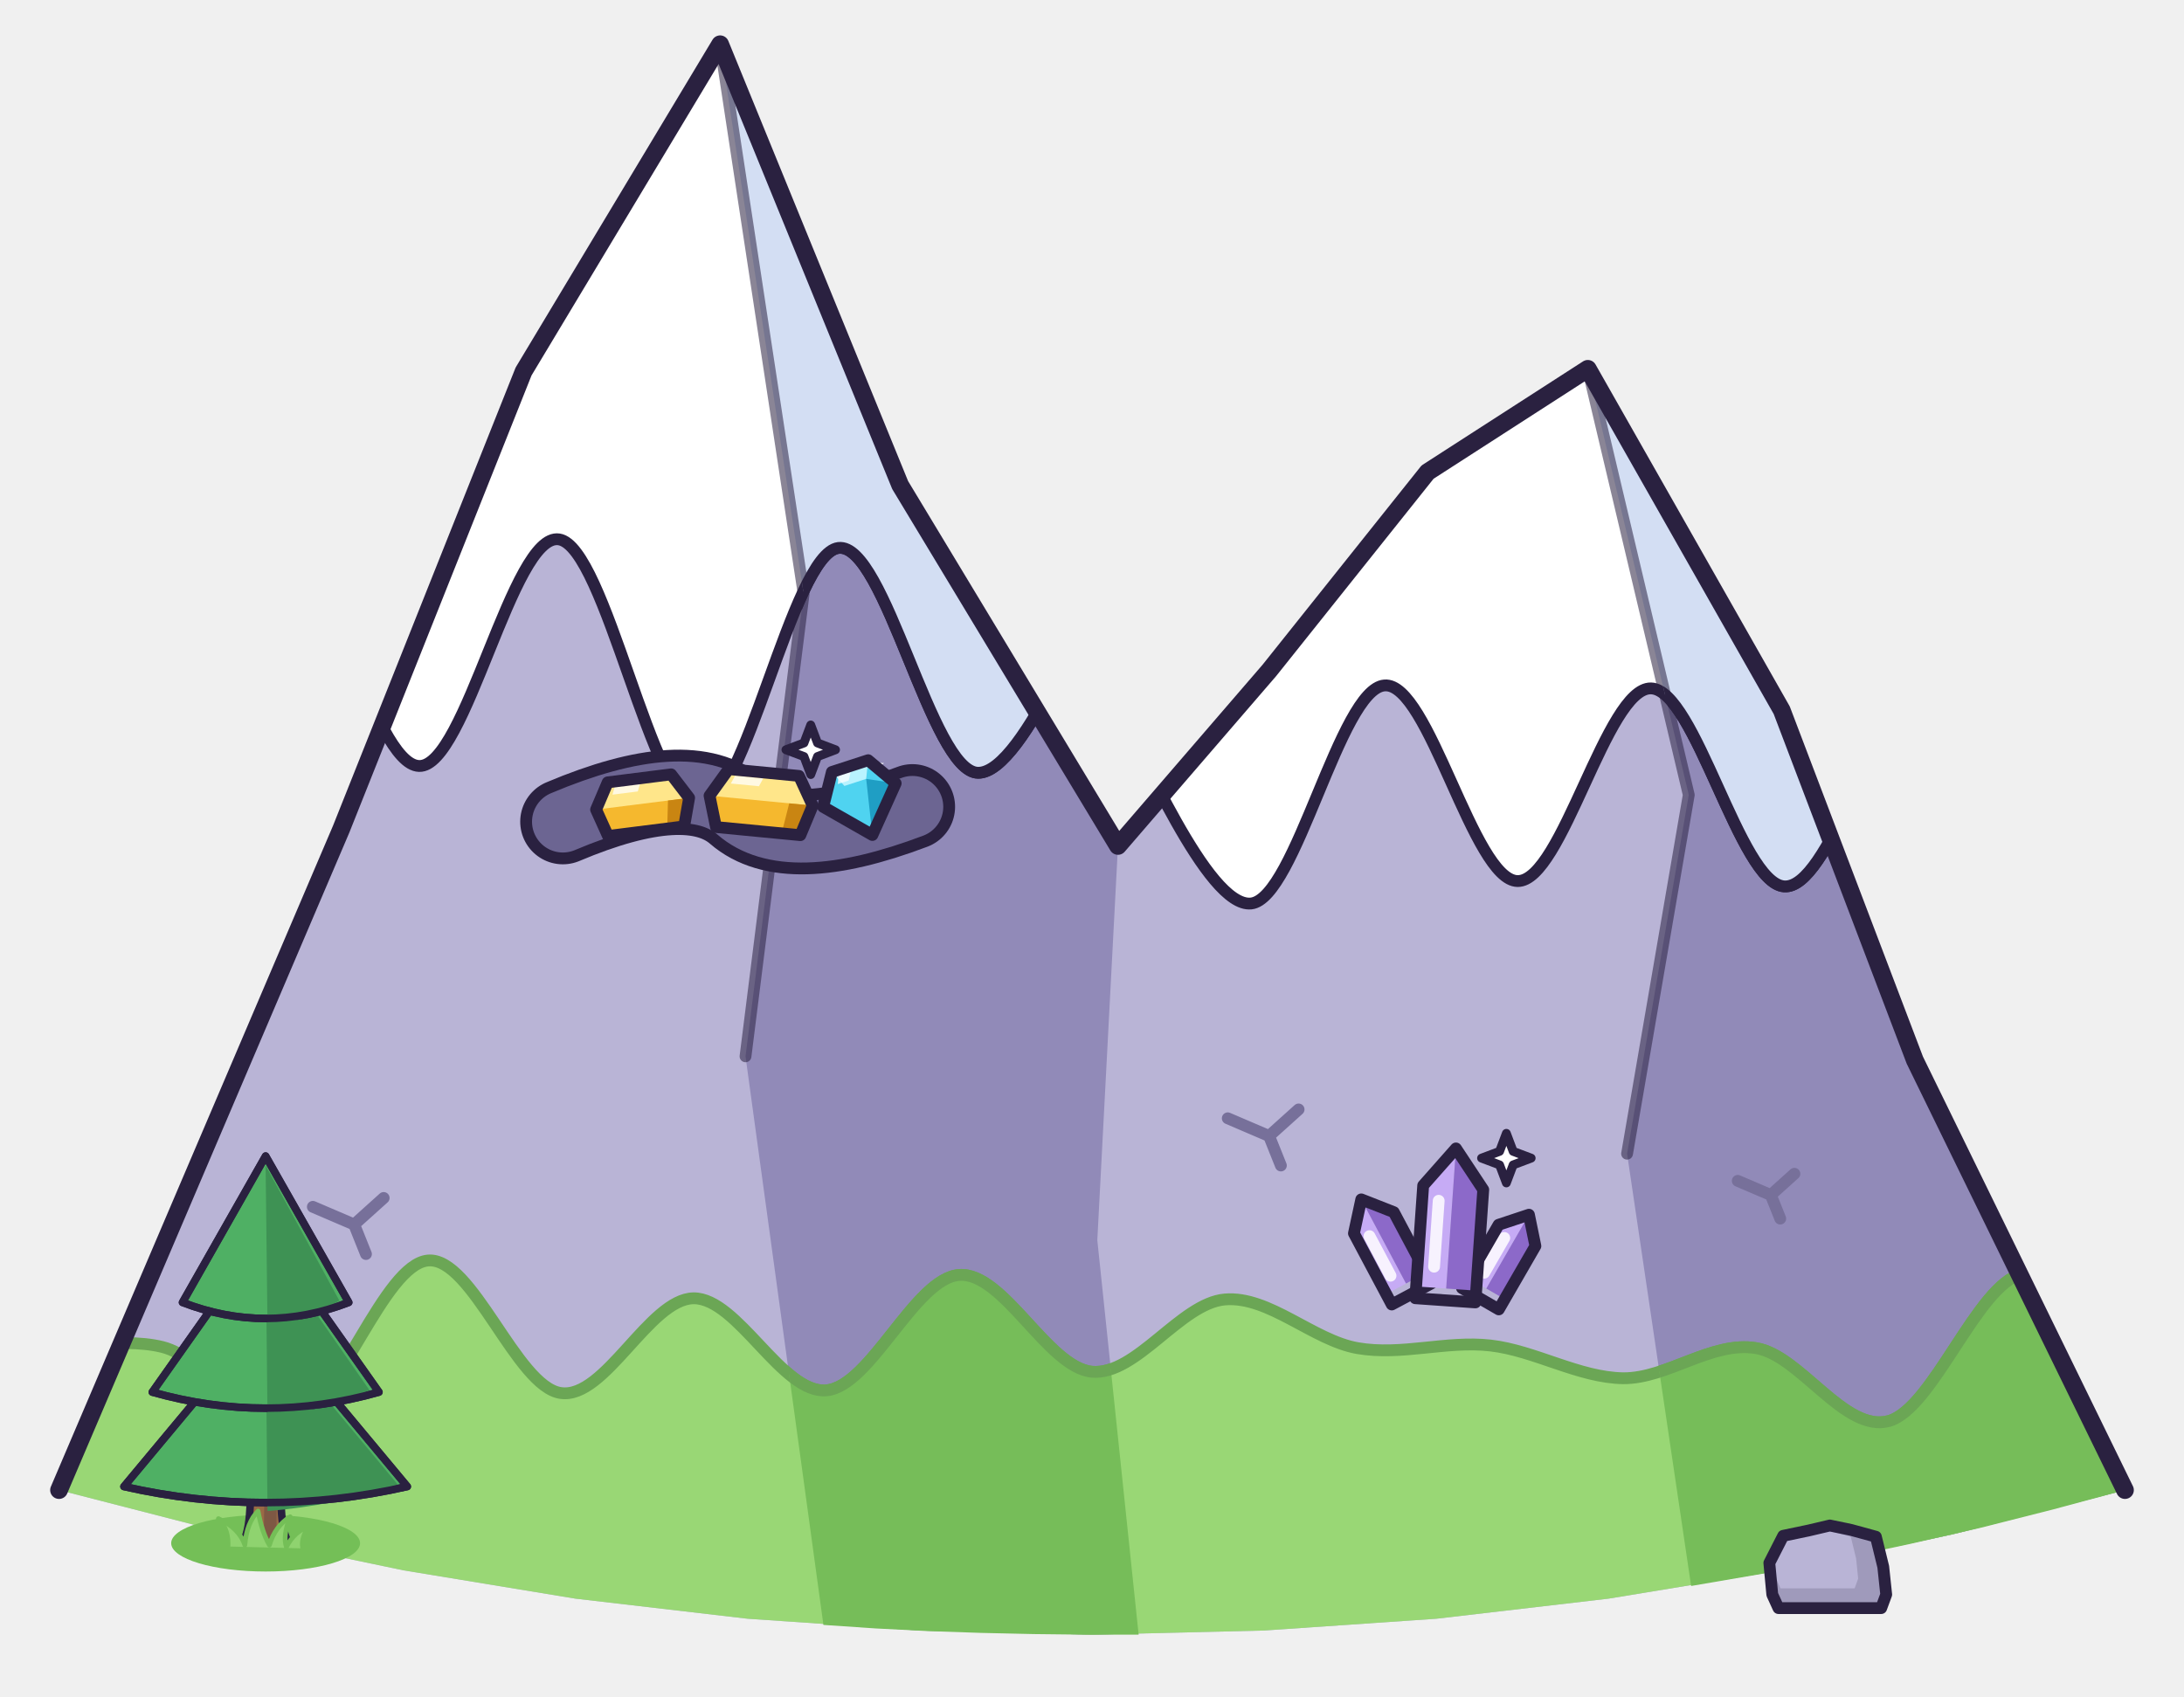
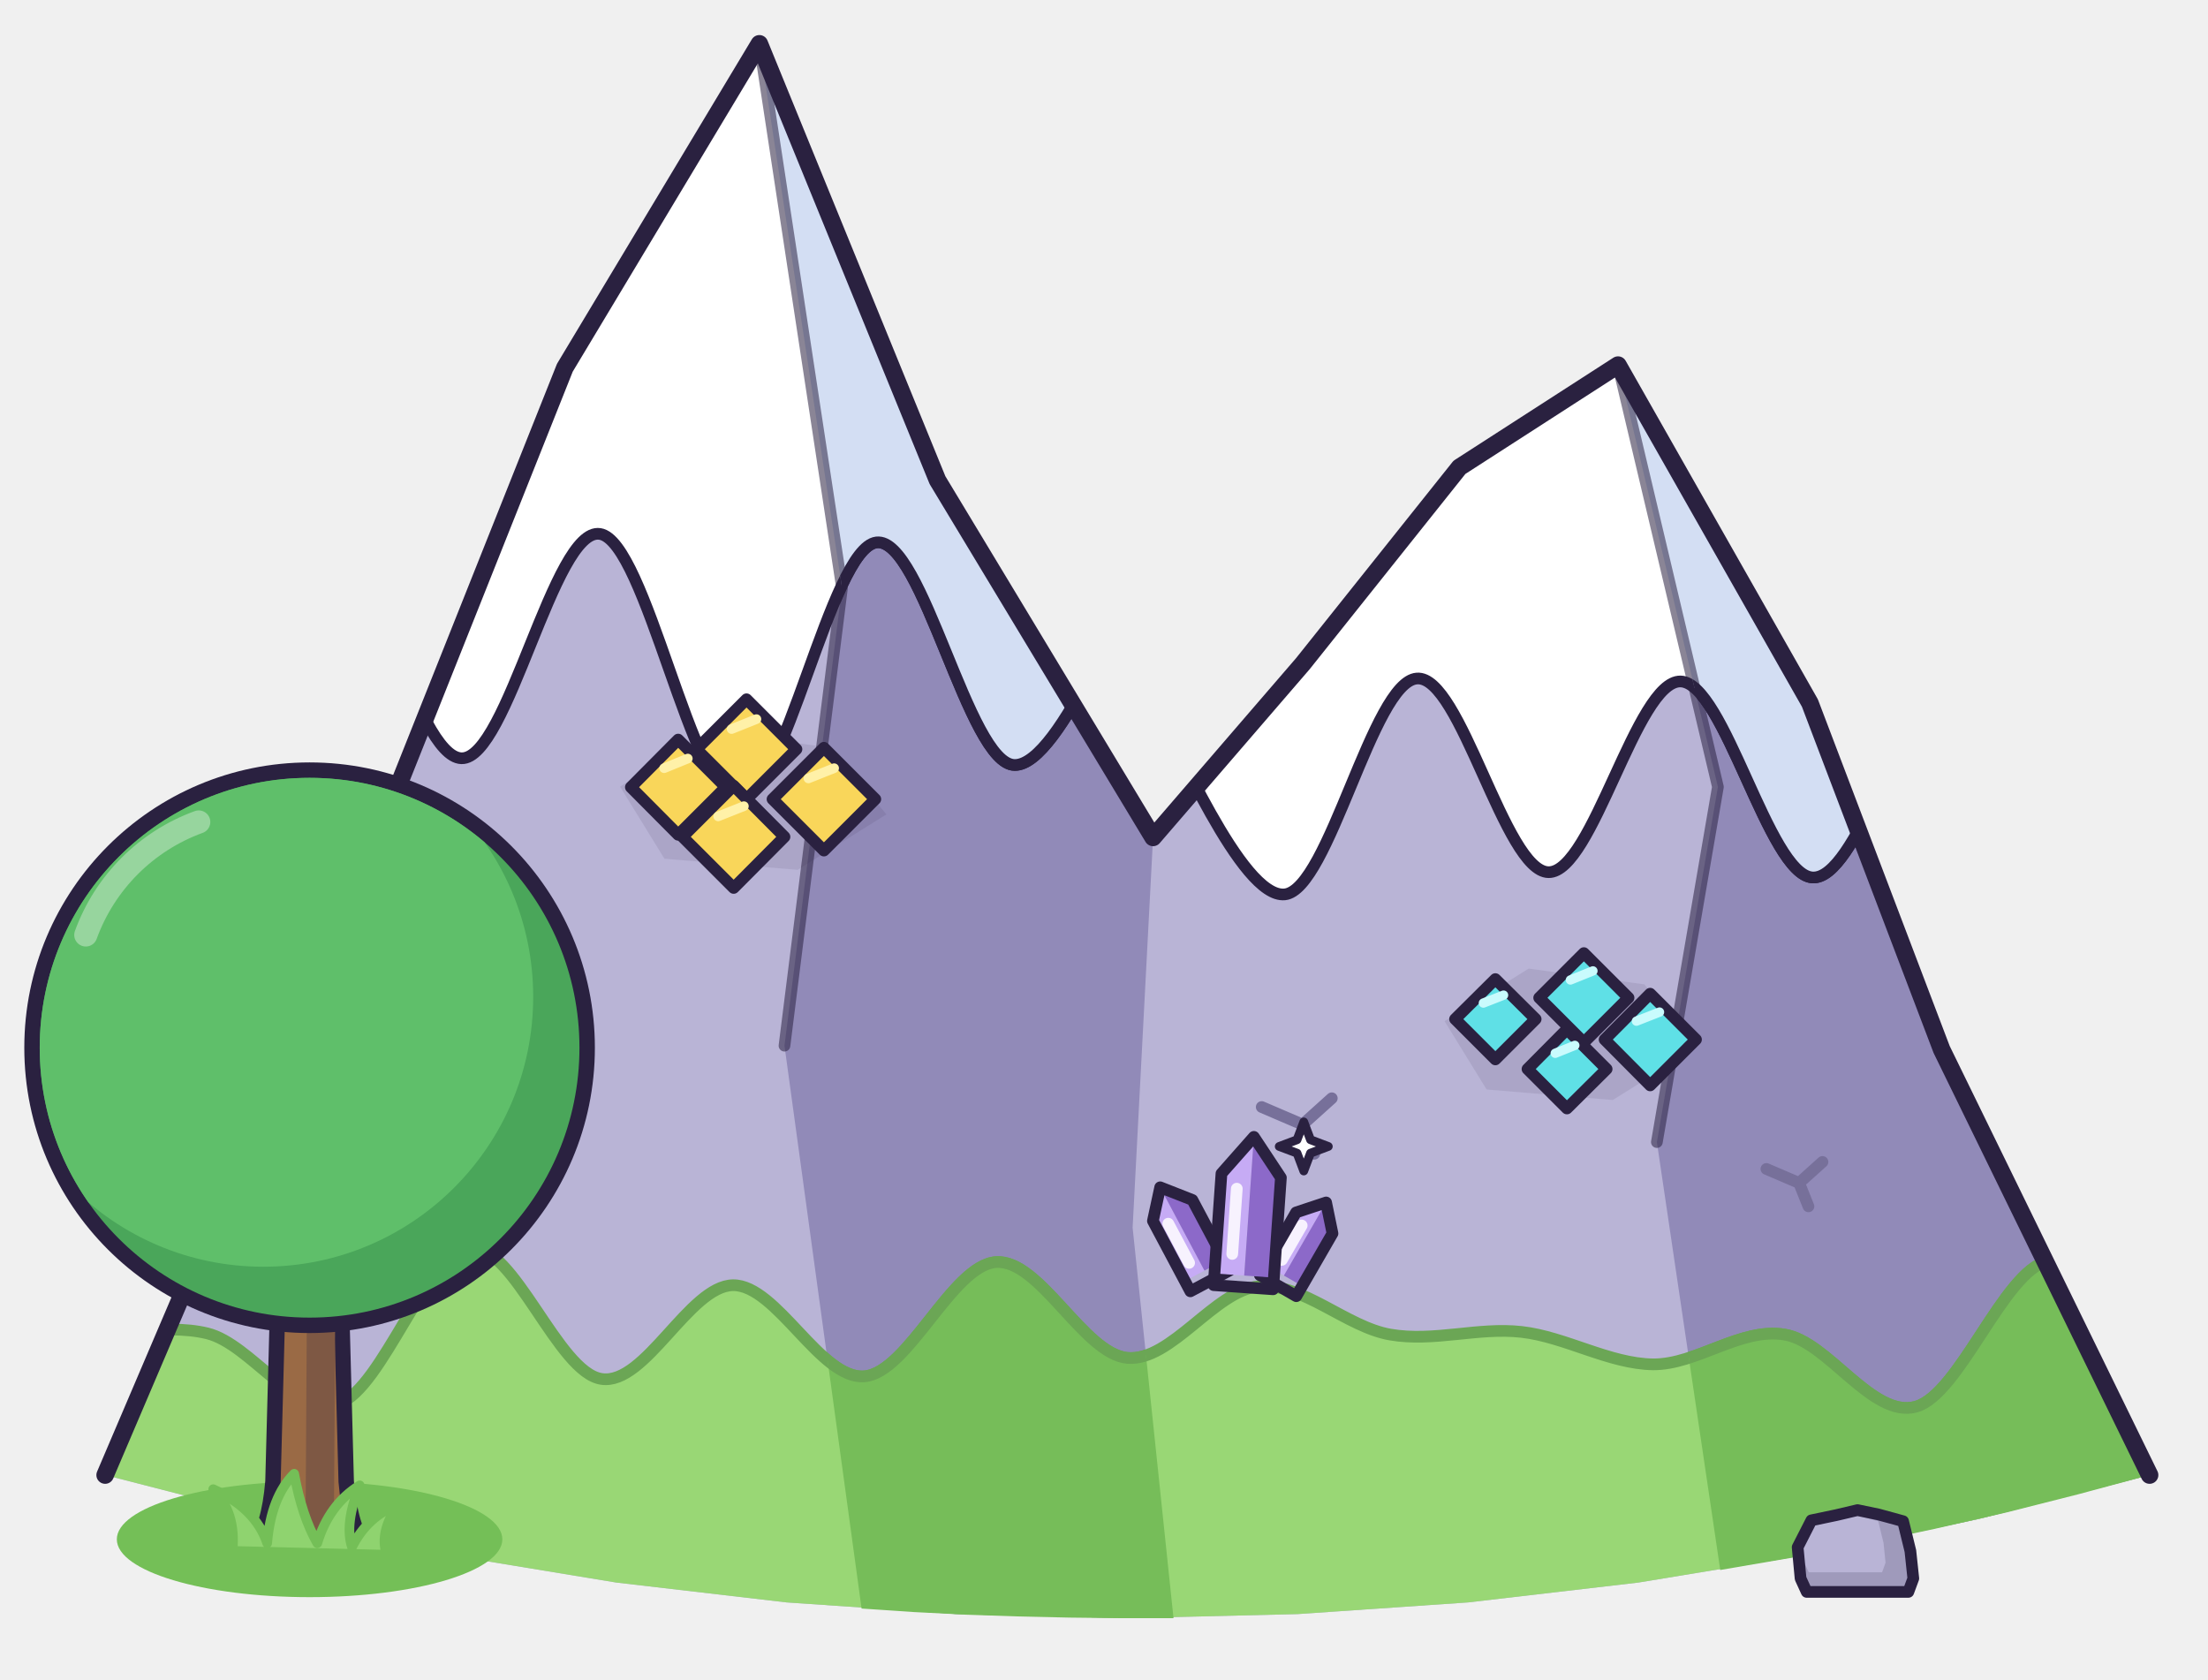
- <svg xmlns="http://www.w3.org/2000/svg" width="740" height="575" viewBox="0 0 740 575" stroke-linejoin="round" stroke-linecap="round">
+ <svg xmlns="http://www.w3.org/2000/svg" width="756" height="575" viewBox="0 0 756 575" stroke-linejoin="round" stroke-linecap="round">
  <defs>
    <clipPath id="montagne-double-b-d1">
      <path d="M-350,0 L-254.4,-224 L-192.6,-379.1 L-126,-490 L-65,-340.6 L8.8,-218.3 L60.1,-277.8 L113.7,-345 L168,-380 L233.7,-264.3 L278.8,-145.7 L350,0 L291.7,15 L233.3,27.2 L175,36.8 L116.7,43.6 L58.3,47.6 L0,49 L-58.3,47.6 L-116.7,43.6 L-175,36.8 L-233.3,27.2 L-291.7,15 Z" />
    </clipPath>
    <clipPath id="montagne-double-b-d2">
      <path d="M-126,-490 L-65,-340.6 L8.8,-218.3 L1.8,-84.7 L15.8,49 L-2,49 L-19.8,48.8 L-37.6,48.4 L-55.4,47.8 L-73.2,46.9 L-91,45.7 L-117.4,-147 L-97.7,-303.8 L-126,-490 Z" />
      <path d="M168,-380 L233.7,-264.3 L278.8,-145.7 L350,0 L325.5,6.6 L301,12.8 L276.5,18.4 L252,23.6 L227.5,28.3 L203,32.5 L181.3,-114 L202.2,-235.6 L168,-380 Z" />
    </clipPath>
  </defs>
-   <g transform="translate(370 505)">
+   <g transform="translate(386 505)">
    <path d="M-350,0 L-254.4,-224 L-192.6,-379.1 L-126,-490 L-65,-340.6 L8.8,-218.3 L60.1,-277.8 L113.7,-345 L168,-380 L233.7,-264.3 L278.8,-145.7 L350,0 L291.7,15 L233.3,27.2 L175,36.8 L116.7,43.6 L58.3,47.6 L0,49 L-58.3,47.6 L-116.7,43.6 L-175,36.8 L-233.3,27.2 L-291.7,15 Z" fill="#b9b4d6" />
    <g clip-path="url(#montagne-double-b-d1)">
      <path d="M-126,-490 L-65,-340.6 L8.8,-218.3 L1.8,-84.7 L15.8,49 L-2,49 L-19.8,48.8 L-37.6,48.4 L-55.4,47.8 L-73.2,46.9 L-91,45.7 L-117.4,-147 L-97.7,-303.8 L-126,-490 Z" fill="#918ab8" />
      <path d="M168,-380 L233.7,-264.3 L278.8,-145.7 L350,0 L325.5,6.6 L301,12.8 L276.5,18.4 L252,23.6 L227.5,28.3 L203,32.5 L181.3,-114 L202.2,-235.6 L168,-380 Z" fill="#918ab8" />
    </g>
    <g clip-path="url(#montagne-double-b-d1)">
      <path d="M-370 140 L-360 -46.7 C-352.5 -47 -330 -52.2 -315 -48.5 C-300 -44.8 -285 -19.7 -270 -24.5 C-255 -29.4 -240 -76.4 -225 -77.8 C-210 -79.2 -195 -35 -180 -32.9 C-165 -30.7 -150 -64.8 -135 -65 C-120 -65.1 -105 -32.5 -90 -33.8 C-75 -35.1 -60 -71.8 -45 -72.9 C-30 -74 -15 -41.5 0 -40.1 C15 -38.8 30 -63.3 45 -64.6 C60 -65.9 75 -50.7 90 -48.1 C105 -45.5 120 -50.7 135 -49 C150 -47.3 165 -38.1 180 -37.9 C195 -37.8 210 -50.6 225 -48.1 C240 -45.7 255 -19.3 270 -23.4 C285 -27.6 300 -69.7 315 -73.2 C330 -76.7 352.5 -49.4 360 -44.6 L370 140 Z" fill="#99d775" stroke="#6ba655" stroke-width="4" />
    </g>
    <g clip-path="url(#montagne-double-b-d2)">
      <path d="M-370 140 L-360 -46.7 C-352.5 -47 -330 -52.2 -315 -48.5 C-300 -44.8 -285 -19.7 -270 -24.5 C-255 -29.4 -240 -76.4 -225 -77.8 C-210 -79.2 -195 -35 -180 -32.9 C-165 -30.7 -150 -64.8 -135 -65 C-120 -65.1 -105 -32.5 -90 -33.8 C-75 -35.1 -60 -71.8 -45 -72.9 C-30 -74 -15 -41.5 0 -40.1 C15 -38.8 30 -63.3 45 -64.6 C60 -65.9 75 -50.7 90 -48.1 C105 -45.5 120 -50.7 135 -49 C150 -47.3 165 -38.1 180 -37.9 C195 -37.8 210 -50.6 225 -48.1 C240 -45.7 255 -19.3 270 -23.4 C285 -27.6 300 -69.7 315 -73.2 C330 -76.7 352.5 -49.4 360 -44.6 L370 140 Z" fill="#76bd59" stroke="#6ba655" stroke-width="4" />
    </g>
    <g clip-path="url(#montagne-double-b-d1)">
      <path d="M-370 -550 L8.8 -550 L8.8 -317.9 C0.9 -305.4 -22.8 -242.9 -38.6 -243.1 C-54.4 -243.3 -70.1 -321.2 -85.9 -319.3 C-101.7 -317.3 -117.5 -230.7 -133.3 -231.2 C-149 -231.7 -164.8 -319.8 -180.6 -322.2 C-196.4 -324.6 -212.2 -244.9 -228 -245.4 C-243.7 -245.9 -259.5 -321.4 -275.3 -325.2 C-291.1 -328.9 -306.9 -269 -322.7 -268 C-338.4 -267 -362.1 -310.7 -370 -319.2 Z" fill="#ffffff" stroke="#2a2140" stroke-width="4" />
    </g>
    <g clip-path="url(#montagne-double-b-d2)">
      <path d="M-370 -550 L8.8 -550 L8.8 -317.9 C0.9 -305.4 -22.8 -242.9 -38.6 -243.1 C-54.4 -243.3 -70.1 -321.2 -85.9 -319.3 C-101.7 -317.3 -117.5 -230.7 -133.3 -231.2 C-149 -231.7 -164.8 -319.8 -180.6 -322.2 C-196.4 -324.6 -212.2 -244.9 -228 -245.4 C-243.7 -245.9 -259.5 -321.4 -275.3 -325.2 C-291.1 -328.9 -306.9 -269 -322.7 -268 C-338.4 -267 -362.1 -310.7 -370 -319.2 Z" fill="#d3def3" stroke="#2a2140" stroke-width="4" />
    </g>
    <g clip-path="url(#montagne-double-b-d1)">
      <path d="M8.8 -440 L370 -440 L370 -270.1 C362.5 -261.1 339.9 -216.7 324.8 -215.8 C309.8 -215 294.7 -266.9 279.7 -265 C264.6 -263.1 249.6 -203.5 234.5 -204.6 C219.5 -205.7 204.4 -271.4 189.4 -271.7 C174.3 -272 159.3 -206.2 144.2 -206.4 C129.2 -206.6 114.1 -274 99.1 -272.7 C84 -271.5 69 -200.4 53.9 -198.8 C38.9 -197.3 16.3 -252.6 8.8 -263.4 Z" fill="#ffffff" stroke="#2a2140" stroke-width="4" />
    </g>
    <g clip-path="url(#montagne-double-b-d2)">
      <path d="M8.8 -440 L370 -440 L370 -270.1 C362.5 -261.1 339.9 -216.7 324.8 -215.8 C309.8 -215 294.7 -266.9 279.7 -265 C264.6 -263.1 249.6 -203.5 234.5 -204.6 C219.5 -205.7 204.4 -271.4 189.4 -271.7 C174.3 -272 159.3 -206.2 144.2 -206.4 C129.2 -206.6 114.1 -274 99.1 -272.7 C84 -271.5 69 -200.4 53.9 -198.8 C38.9 -197.3 16.3 -252.6 8.8 -263.4 Z" fill="#d3def3" stroke="#2a2140" stroke-width="4" />
    </g>
    <path d="M-126,-490 L-97.7,-303.8 L-117.4,-147" stroke="#2a2140" stroke-width="4" fill="none" opacity="0.55" />
    <path d="M168,-380 L202.2,-235.6 L181.3,-114" stroke="#2a2140" stroke-width="4" fill="none" opacity="0.55" />
-     <g transform="translate(-120 -230) rotate(4)">
-       <path d="M-58.9 7.6 Q-17.7 -13.3 0 0 T58.9 -5.7" stroke="#2a2140" stroke-width="28.9" fill="none" />
-       <path d="M-58.9 7.6 Q-17.7 -13.3 0 0 T58.9 -5.7" stroke="#6c6592" stroke-width="20.9" fill="none" />
-       <g transform="translate(-32.3 0) rotate(-11.2) scale(0.361) translate(-50 -55)">
-         <polygon points="20,30 80,30 94,54 86,80 14,80 6,54" fill="#f5b82e" />
-         <polygon points="20,30 80,30 94,54 6,54" fill="#ffe68a" />
-         <polygon points="74,54 94,54 86,80 70,80" fill="#c98512" />
-         <polygon points="26,35 50,35 47,42 23,42" fill="#ffffff" opacity="0.75" />
-         <polygon points="20,30 80,30 94,54 86,80 14,80 6,54" fill="none" stroke="#2a2140" stroke-width="11.1" />
-       </g>
-       <g transform="translate(7.6 -3.8) rotate(1.5) scale(0.399) translate(-50 -55)">
-         <polygon points="20,30 80,30 94,54 86,80 14,80 6,54" fill="#f5b82e" />
-         <polygon points="20,30 80,30 94,54 6,54" fill="#ffe68a" />
-         <polygon points="74,54 94,54 86,80 70,80" fill="#c98512" />
-         <polygon points="26,35 50,35 47,42 23,42" fill="#ffffff" opacity="0.75" />
-         <polygon points="20,30 80,30 94,54 86,80 14,80 6,54" fill="none" stroke="#2a2140" stroke-width="10" />
-       </g>
-       <g transform="translate(41.8 -5.7) rotate(-22) scale(0.323) translate(-50 -55)">
-         <polygon points="30,14 70,14 90,46 50,90 10,46" fill="#4fd3f0" />
-         <polygon points="30,14 70,14 62,32 38,32" fill="#b8f3ff" />
-         <polygon points="90,46 62,32 50,90" fill="#1f9ec4" />
-         <polygon points="36,18 50,18 44,28 32,28" fill="#ffffff" opacity="0.75" />
-         <path d="M76 13 Q77.8 20.2 85 22 Q77.8 23.8 76 31 Q74.2 23.8 67 22 Q74.2 20.2 76 13 Z" fill="#ffffff" />
-         <polygon points="30,14 70,14 90,46 50,90 10,46" fill="none" stroke="#2a2140" stroke-width="12.4" />
-       </g>
-     </g>
-     <path d="M-95.3 -259.3 L-93 -253.2 L-86.9 -250.9 L-93 -248.6 L-95.3 -242.5 L-97.6 -248.6 L-103.7 -250.9 L-97.6 -253.2 Z" fill="#ffffff" stroke="#2a2140" stroke-width="3" />
+     <path d="M-173.7 -235.7 L-143.3 -254.7 L-101.5 -249 L-82.5 -226.2 L-112.9 -207.2 L-158.5 -211 Z" fill="#2a2140" opacity="0.1" />
+     <path d="M-153.8 -251.8 L-137.5 -235.5 L-153.8 -219.2 L-170 -235.5 Z" fill="#f9d65a" stroke="#2a2140" stroke-width="4" />
+     <path d="M-158.6 -242 L-150.5 -245.3" stroke="#fff1a8" stroke-width="3.3" />
+     <path d="M-130.4 -265.6 L-113.3 -248.5 L-130.4 -231.4 L-147.5 -248.5 Z" fill="#f9d65a" stroke="#2a2140" stroke-width="4" />
+     <path d="M-135.5 -255.4 L-127 -258.8" stroke="#fff1a8" stroke-width="3.3" />
+     <path d="M-103.9 -249 L-86.3 -231.4 L-103.9 -213.8 L-121.5 -231.4 Z" fill="#f9d65a" stroke="#2a2140" stroke-width="4" />
+     <path d="M-109.2 -238.5 L-100.4 -242" stroke="#fff1a8" stroke-width="3.3" />
+     <path d="M-134.8 -236 L-117.4 -218.5 L-134.8 -201 L-152.3 -218.5 Z" fill="#f9d65a" stroke="#2a2140" stroke-width="4" />
+     <path d="M-140.1 -225.5 L-131.3 -229" stroke="#fff1a8" stroke-width="3.3" />
+     <path d="M108.6 -155.4 L137.4 -173.4 L177 -168 L195 -146.4 L166.2 -128.4 L123 -132 Z" fill="#2a2140" opacity="0.1" />
+     <path d="M126 -169.8 L139.8 -156.1 L126 -142.3 L112.2 -156.1 Z" fill="#5fe0e6" stroke="#2a2140" stroke-width="4" />
+     <path d="M121.9 -161.6 L128.8 -164.3" stroke="#c9fbfd" stroke-width="3.2" />
+     <path d="M156.3 -178.7 L171.6 -163.4 L156.3 -148.1 L141 -163.4 Z" fill="#5fe0e6" stroke="#2a2140" stroke-width="4" />
+     <path d="M151.7 -169.5 L159.4 -172.6" stroke="#c9fbfd" stroke-width="3.2" />
+     <path d="M179 -164.8 L194.7 -149.1 L179 -133.4 L163.4 -149.1 Z" fill="#5fe0e6" stroke="#2a2140" stroke-width="4" />
+     <path d="M174.3 -155.4 L182.2 -158.5" stroke="#c9fbfd" stroke-width="3.2" />
+     <path d="M150.5 -152.6 L164.1 -139 L150.5 -125.5 L137 -139 Z" fill="#5fe0e6" stroke="#2a2140" stroke-width="4" />
+     <path d="M146.5 -144.4 L153.2 -147.1" stroke="#c9fbfd" stroke-width="3.2" />
    <path d="M46 -126 L60 -120 L70 -129 M60 -120 L64 -110" stroke="#77709a" stroke-width="4" fill="none" />
    <path d="M218.8 -104.8 L230 -100 L238 -107.2 M230 -100 L233.2 -92" stroke="#77709a" stroke-width="4" fill="none" />
    <path d="M-264 -96 L-250 -90 L-240 -99 M-250 -90 L-246 -80" stroke="#77709a" stroke-width="4" fill="none" />
-     <g transform="translate(106.4 -70) rotate(-28)">
+     <g transform="translate(26.4 -70) rotate(-28)">
      <polygon points="-7.6,0 -7.6,-23.3 0,-32.3 0,0" fill="#c6abf5" />
      <polygon points="0,0 0,-32.3 7.7,-23.3 7.7,0" fill="#8c69c9" />
      <path d="M-3.4 -4.8 L-3.4 -20" stroke="#ffffff" stroke-width="4" opacity="0.85" />
      <polygon points="-7.6,4 -7.6,-23.3 0,-32.3 7.7,-23.3 7.7,4" fill="none" stroke="#2a2140" stroke-width="4" />
    </g>
-     <g transform="translate(133.6 -68.3) rotate(30)">
+     <g transform="translate(53.6 -68.3) rotate(30)">
      <polygon points="-7.2,0 -7.2,-20.8 0,-28.9 0,0" fill="#c6abf5" />
      <polygon points="0,0 0,-28.9 7.2,-20.8 7.2,0" fill="#8c69c9" />
      <path d="M-3.3 -4.3 L-3.3 -17.9" stroke="#ffffff" stroke-width="4" opacity="0.85" />
      <polygon points="-7.2,4 -7.2,-20.8 0,-28.9 7.2,-20.8 7.2,4" fill="none" stroke="#2a2140" stroke-width="4" />
    </g>
-     <g transform="translate(120 -68.3) rotate(4)">
+     <g transform="translate(40 -68.3) rotate(4)">
      <polygon points="-10.2,0 -10.2,-34.3 0,-47.6 0,0" fill="#c6abf5" />
      <polygon points="0,0 0,-47.6 10.2,-34.3 10.2,0" fill="#8c69c9" />
      <path d="M-4.6 -7.1 L-4.6 -29.5" stroke="#ffffff" stroke-width="4" opacity="0.85" />
      <polygon points="-10.2,4 -10.2,-34.3 0,-47.6 10.2,-34.3 10.2,4" fill="none" stroke="#2a2140" stroke-width="4" />
    </g>
-     <path d="M140.4 -120.9 L142.7 -114.8 L148.8 -112.5 L142.7 -110.2 L140.4 -104.1 L138.1 -110.2 L132 -112.5 L138.1 -114.8 Z" fill="#ffffff" stroke="#2a2140" stroke-width="3" />
+     <path d="M60.4 -120.9 L62.7 -114.8 L68.8 -112.5 L62.7 -110.2 L60.4 -104.1 L58.1 -110.2 L52 -112.5 L58.1 -114.8 Z" fill="#ffffff" stroke="#2a2140" stroke-width="3" />
    <path d="M-350,0 L-254.4,-224 L-192.6,-379.1 L-126,-490 L-65,-340.6 L8.8,-218.3 L60.1,-277.8 L113.7,-345 L168,-380 L233.7,-264.3 L278.8,-145.7 L350,0" fill="none" stroke="#2a2140" stroke-width="6" />
-     <g transform="translate(-280 18) scale(0.32)">
+     <g transform="translate(-280 22) scale(0.66)">
      <ellipse cx="0" cy="0" rx="100" ry="30" fill="#74bf57" />
-       <path d="M-27 4 Q-19 -6 -17 -30 L-13 -90 L13 -90 L17 -30 Q19 -6 27 4 Z" fill="#9a6a45" stroke="#2a2140" stroke-width="8" />
-       <path d="M4.75 -6 L5.7 -86" stroke="#7e5844" stroke-width="13.3" />
-       <path d="M-150 -60 L0 -240 L150 -60 Q0 -26 -150 -60 Z" fill="#4fb064" stroke="#2a2140" stroke-width="8" />
-       <path d="M0 -230 L140 -62 Q75 -40 2 -34 Z" fill="#3e9254" />
-       <path d="M-150 -60 L0 -240 L150 -60 Q0 -26 -150 -60 Z" fill="none" stroke="#2a2140" stroke-width="8" />
-       <path d="M-120 -160 L0 -330 L120 -160 Q0 -126 -120 -160 Z" fill="#4fb064" stroke="#2a2140" stroke-width="8" />
-       <path d="M0 -320 L110 -162 Q60 -140 2 -134 Z" fill="#3e9254" />
-       <path d="M-120 -160 L0 -330 L120 -160 Q0 -126 -120 -160 Z" fill="none" stroke="#2a2140" stroke-width="8" />
-       <path d="M-88 -255 L0 -410 L88 -255 Q0 -221 -88 -255 Z" fill="#4fb064" stroke="#2a2140" stroke-width="8" />
-       <path d="M0 -400 L78 -257 Q44 -235 2 -229 Z" fill="#3e9254" />
-       <path d="M-88 -255 L0 -410 L88 -255 Q0 -221 -88 -255 Z" fill="none" stroke="#2a2140" stroke-width="8" />
+       <path d="M-29 4 Q-21 -6 -19 -30 L-15 -180 L15 -180 L19 -30 Q21 -6 29 4 Z" fill="#9a6a45" stroke="#2a2140" stroke-width="8" />
+       <path d="M5.25 -6 L6.3 -176" stroke="#7e5844" stroke-width="14.7" />
+       <defs>
+         <clipPath id="feuillage6">
+           <circle cx="0" cy="-255" r="140" />
+         </clipPath>
+       </defs>
+       <circle cx="0" cy="-255" r="140" fill="#2a2140" stroke="#2a2140" stroke-width="16" />
+       <circle cx="0" cy="-255" r="140" fill="#4aa65a" />
+       <g clip-path="url(#feuillage6)">
+         <circle cx="-24" cy="-281.4" r="140" fill="#5fbf6a" />
+       </g>
+       <path d="M-116.1 -313.5 A98 98 0 0 1 -57.5 -372.1" stroke="#97d59e" stroke-width="12" fill="none" />
      <path d="M-40 6 Q-38 -14 -50 -26 Q-28 -16 -22 2 Q-20 -22 -8 -34 Q-4 -12 4 2 Q10 -18 26 -28 Q18 -8 22 4 Q30 -12 46 -18 Q36 -4 40 8 Z" fill="#8fd36f" stroke="#74bf57" stroke-width="5" />
    </g>
    <polygon points="230.5,35.4 229.5,24.7 234.2,15.5 242.8,13.7 250,12 257.2,13.5 265.6,15.8 268.1,26 269.1,35.4 267.4,40 232.6,40" fill="#9f9abb" />
    <polygon points="231.8,30 231.1,22.3 234.5,15.7 240.7,14.3 245.9,13.1 251.1,14.2 257.1,15.8 258.9,23.2 259.6,30 258.4,33.3 233.3,33.3" fill="#b9b4d6" />
    <polygon points="230.5,35.4 229.5,24.7 234.2,15.5 242.8,13.7 250,12 257.2,13.5 265.6,15.8 268.1,26 269.1,35.4 267.4,40 232.6,40" fill="none" stroke="#2a2140" stroke-width="4" />
  </g>
</svg>
